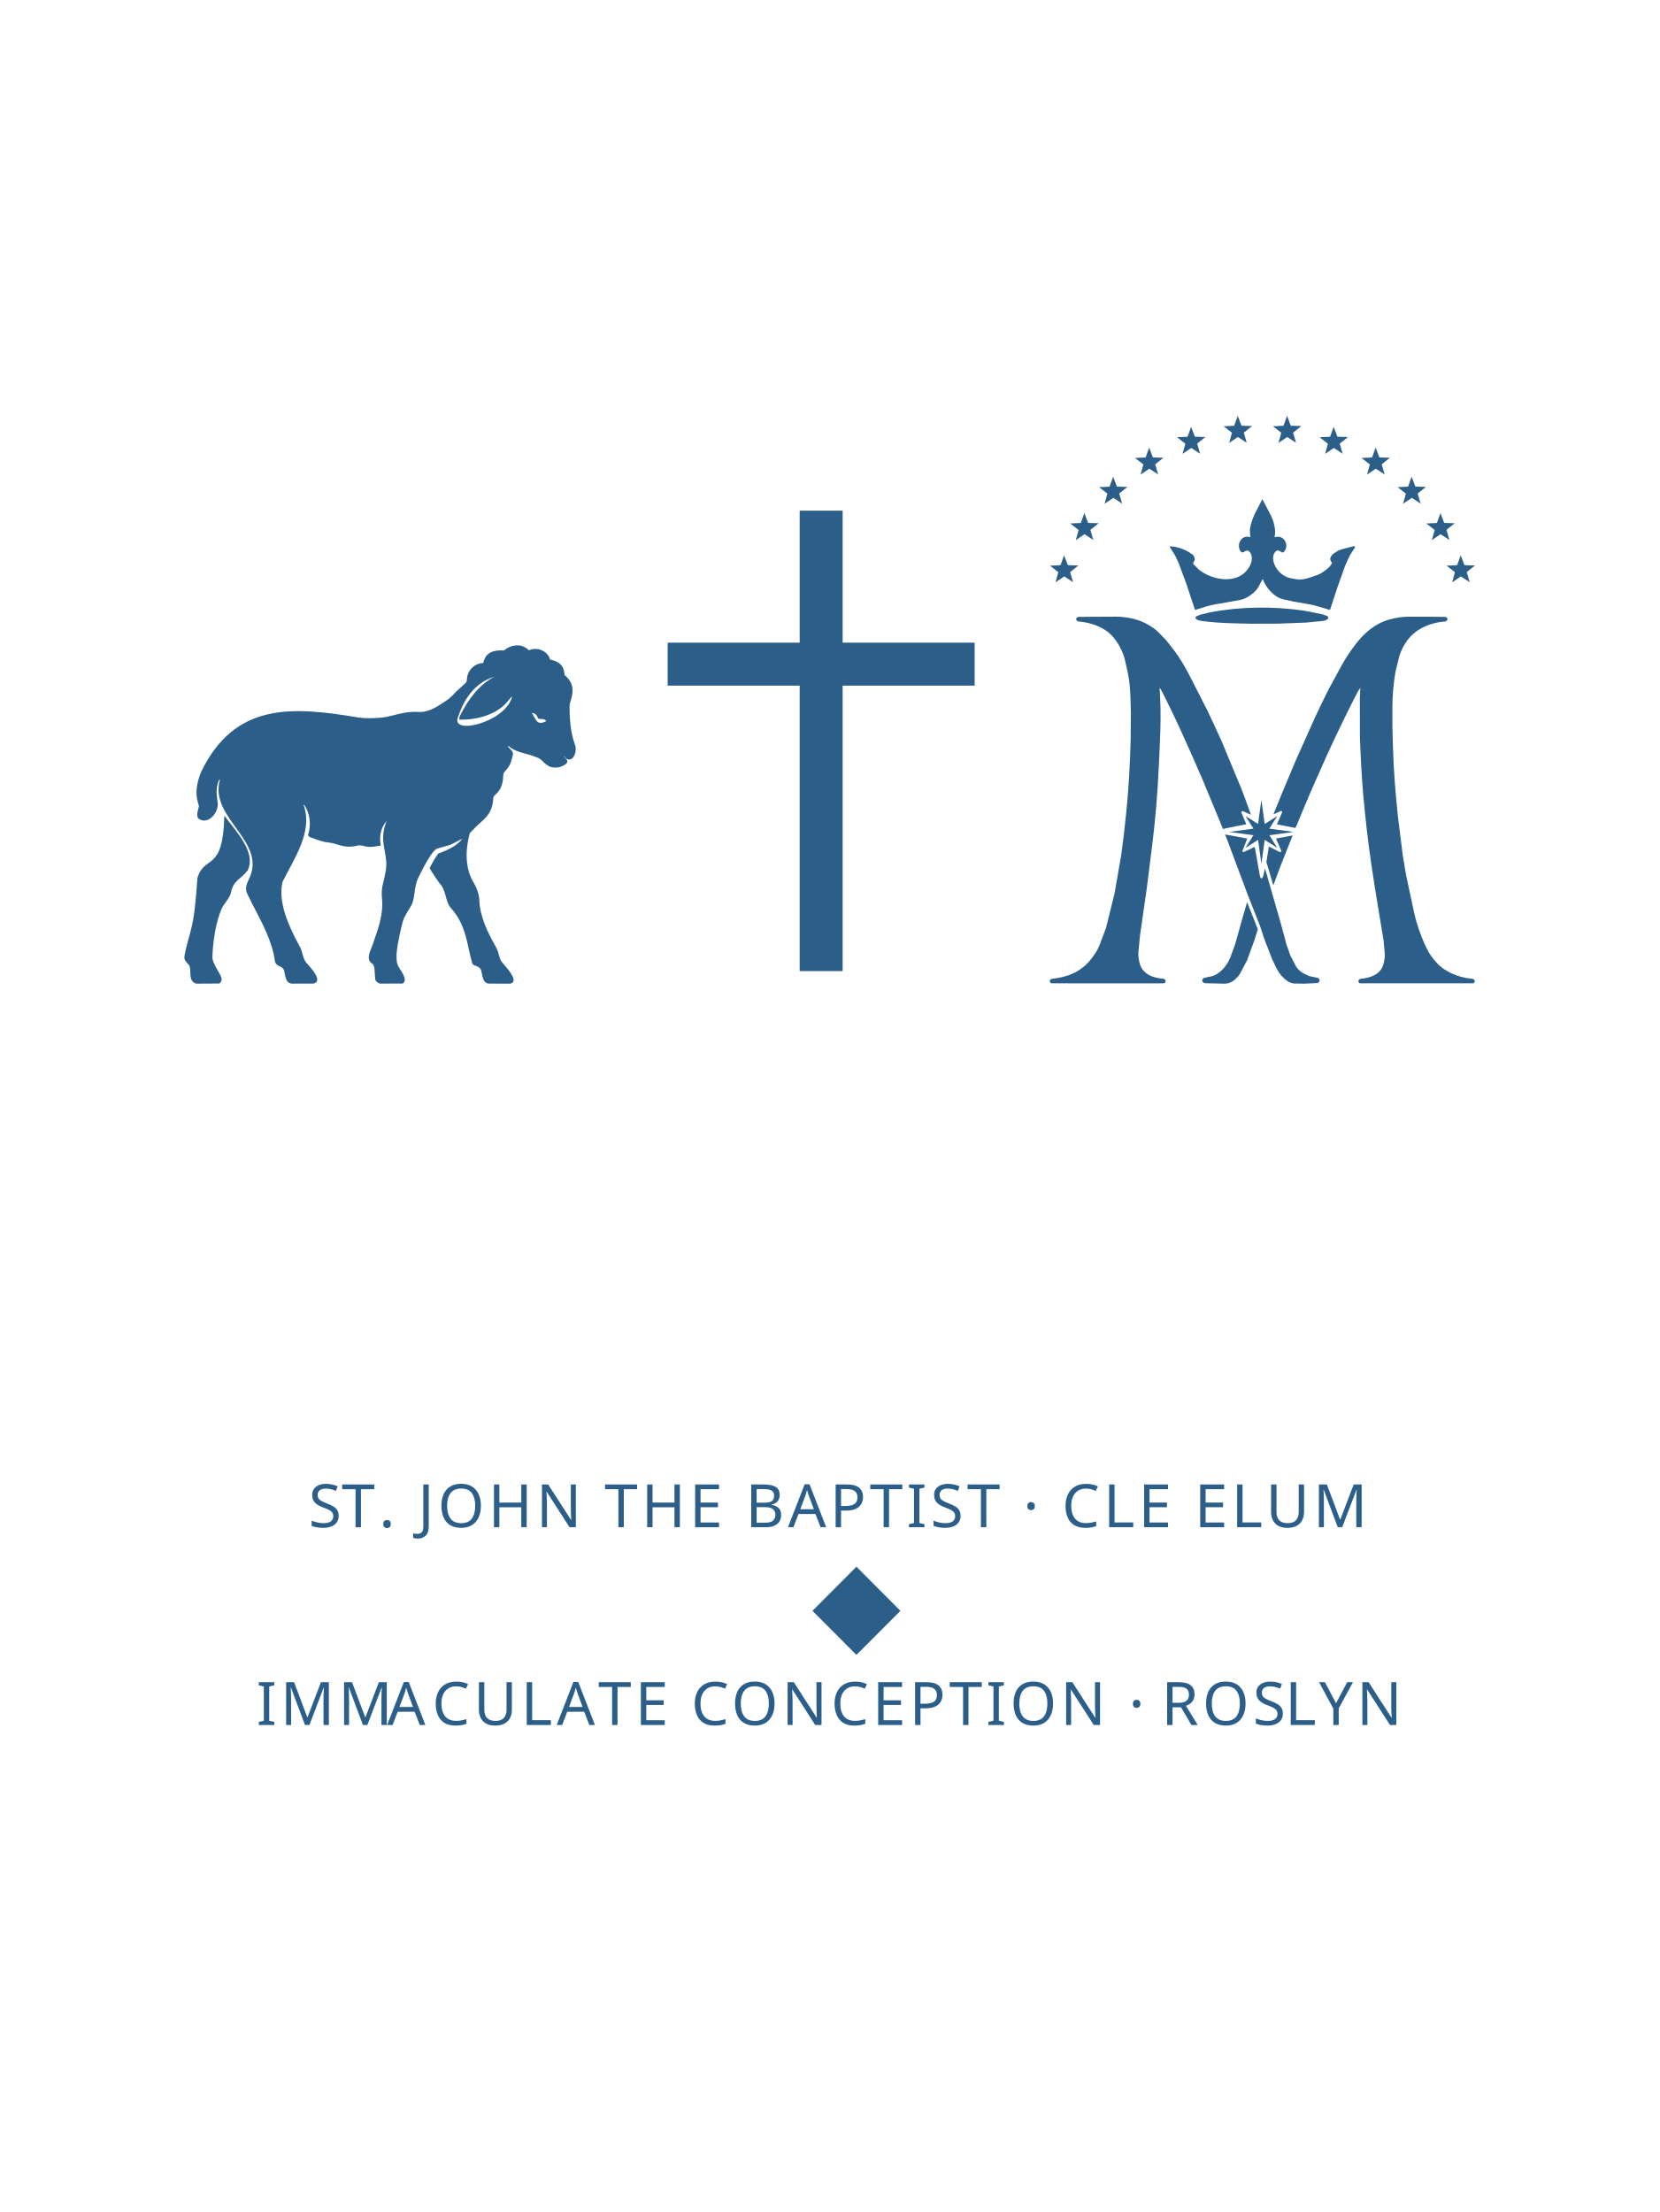
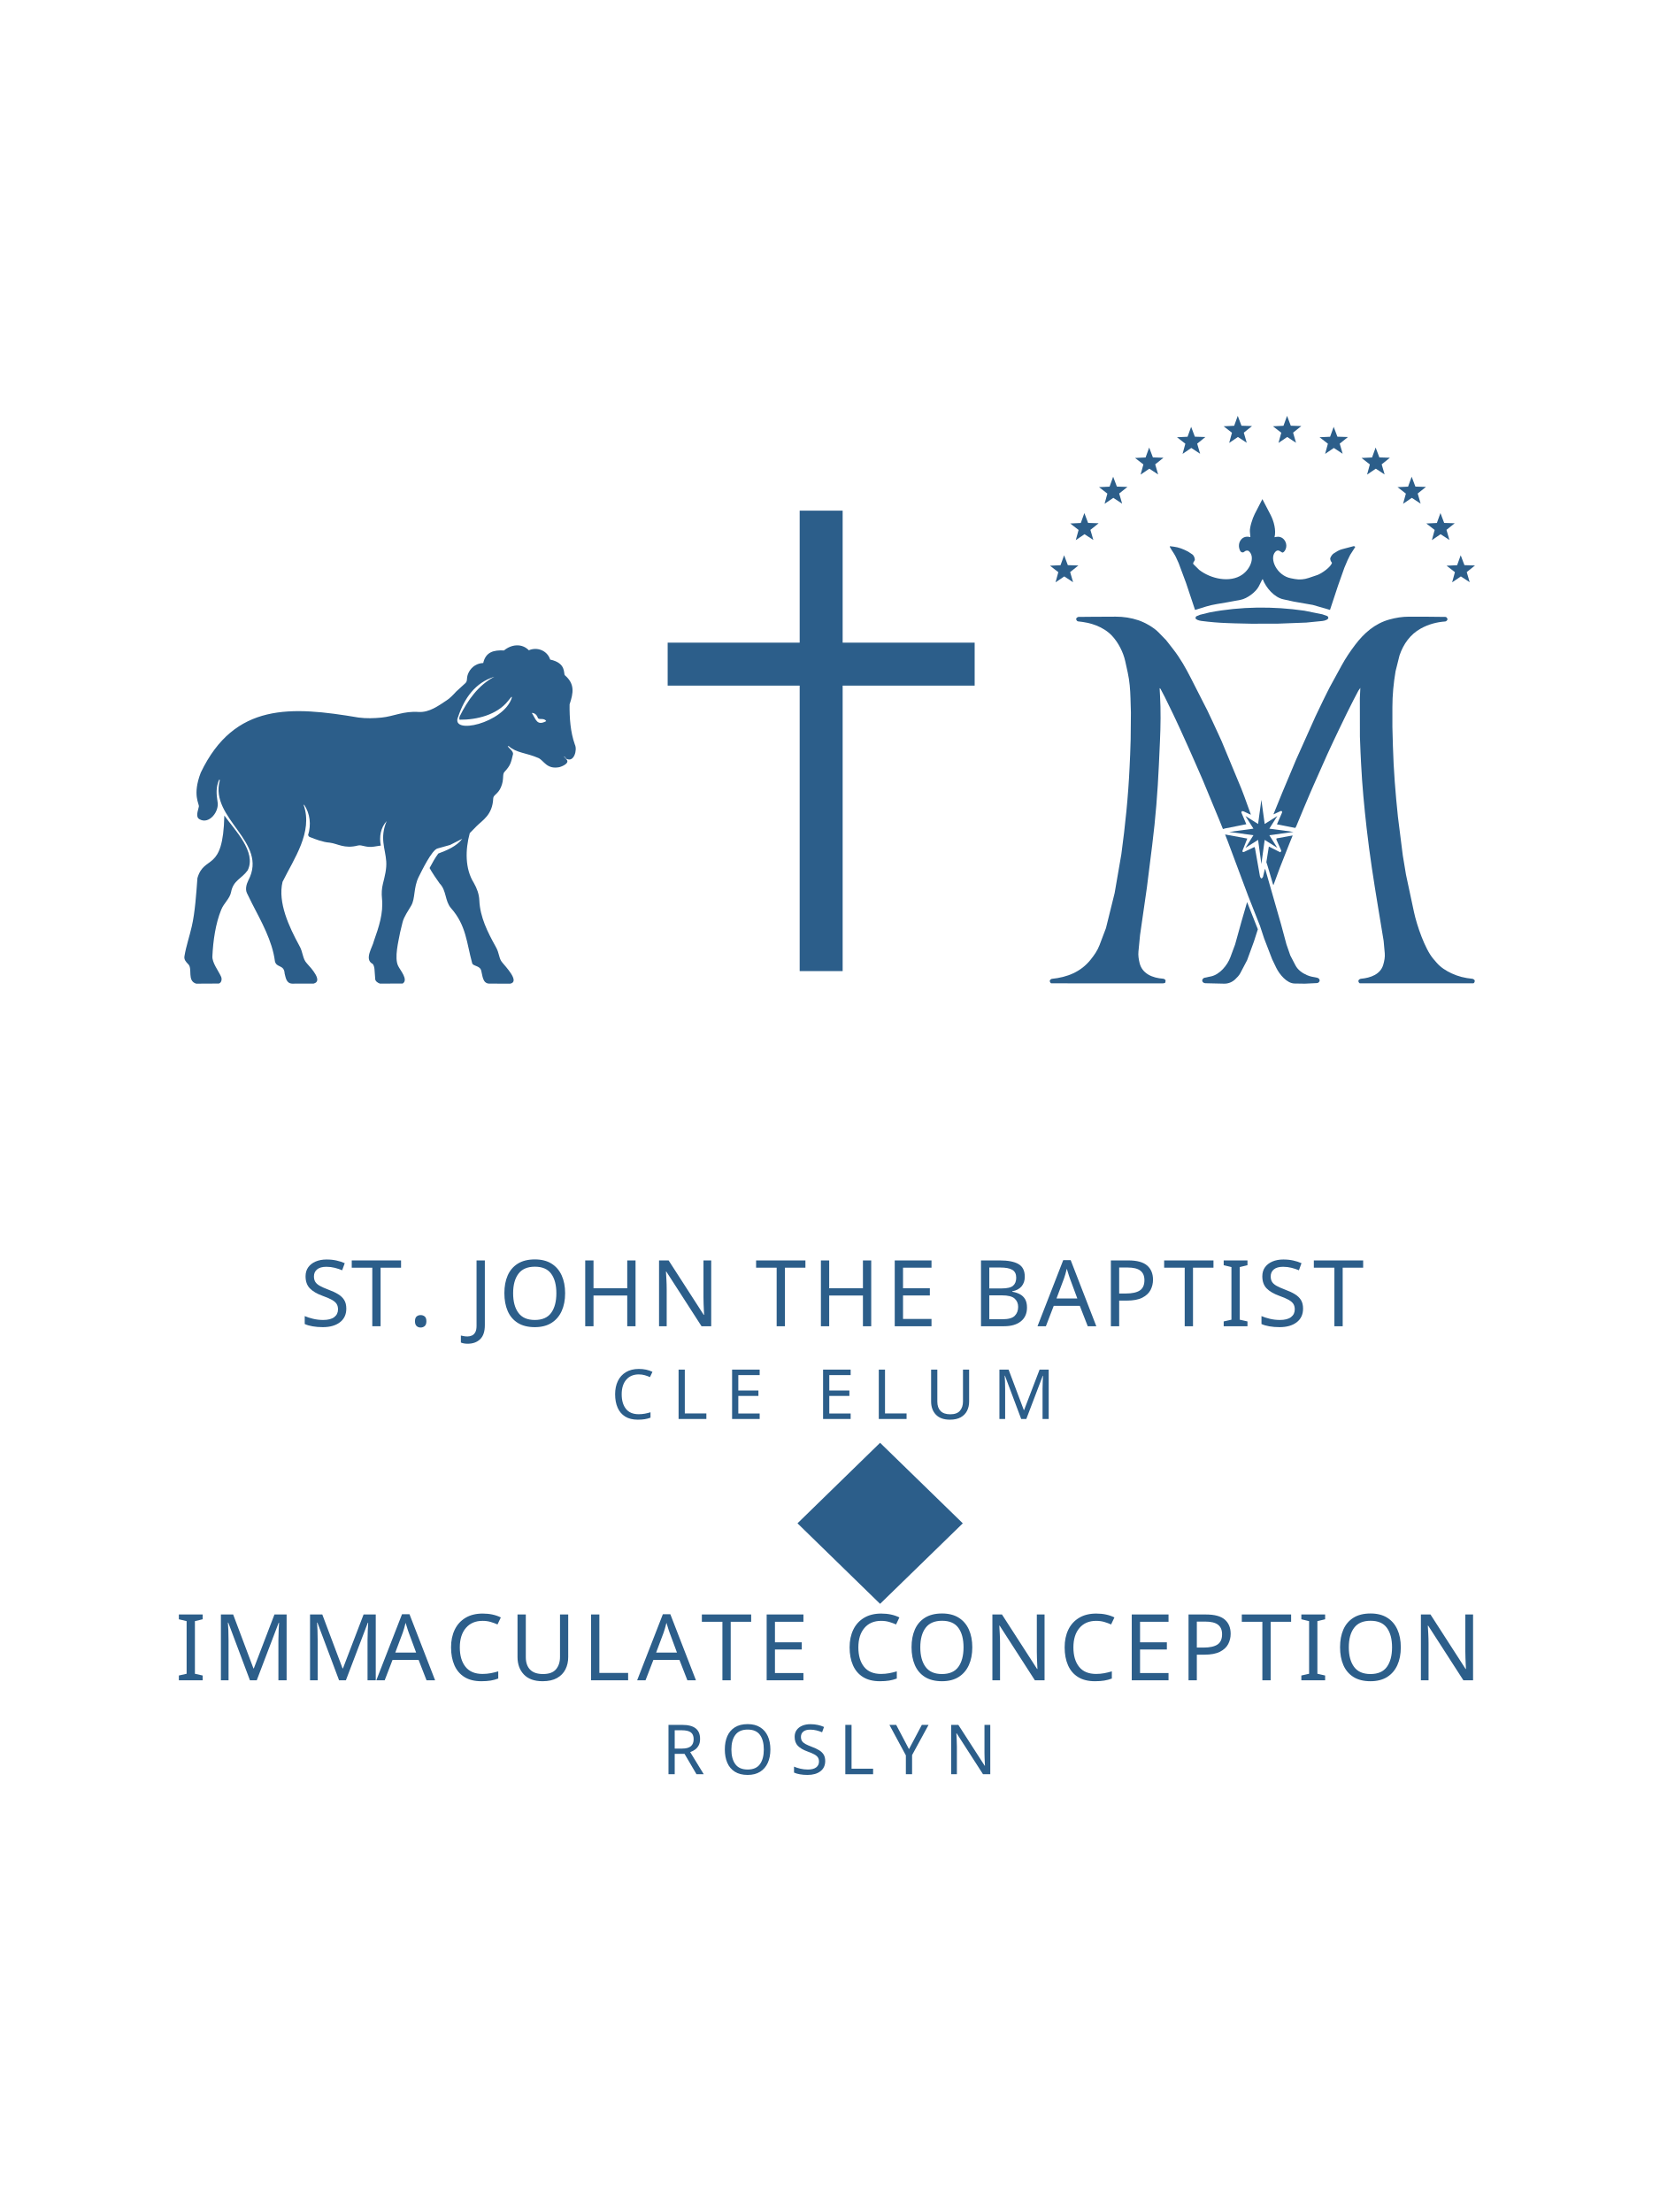
<svg xmlns="http://www.w3.org/2000/svg" id="AB5-stacked-lockup" viewBox="0 0 1800 2400">
  <g id="stacked-mono-navy">
    <g id="icon-group">
      <g id="lockup-m">
        <g id="crown-stars-accent">
          <path d="M1365.62,636.27c-3.01,6-12.55,13.2-19.69,14.53l-13.74,2.55c-8.02,1.49-15.92,2.35-23.65,4.72l-12.01,3.7-9.75-29.21-8.02-21.54-2.94-6.43c-2.46-5.37-8.3-12.15-6.32-11.92l3.79.45c5.62.66,10.68,2.74,15.66,5.35l4.65,3.07c1.41.93,2.56,3.53,2.68,5.36.13,1.98-2.95,3.8-1.37,5.37l6.14,6.06c12.74,9.86,33.44,14.27,46.59,5.2,9.59-6.62,14.21-20.08,6.95-25.78-.7-.55-2.77-.42-3.48.07l-1.99,1.37c-.77.53-2.8-.07-3.38-1.1-2.41-4.29-2.18-9.45,1.12-13.06,2.5-2.74,6.22-3.22,9.69-2.29l-.52-6.05c-.37-4.33,2.81-14.28,5.22-18.97l8.33-16.18,8.82,16.94c3.72,7.14,6.25,16.98,4.34,24.4l2.27-.39c5.04-.87,9.1,2.56,10.27,7.36,1.32,5.45-2.57,10.23-4.19,9.64-1.66-.61-4.3-4.19-7.48-.76-6.86,7.43,1.63,25.74,16.85,28.67l4.32.83c4.97.96,10.19.47,14.98-1.15l9.52-3.22c4.42-1.49,15.02-8.88,15.8-13.33-1.04-.97-2.42-3.6-1.7-5.33.76-1.84,2.06-3.72,3.61-4.74,2.85-1.87,5.67-3.69,8.91-4.54l12.58-3.32c.52-.14,2.09.49,1.75,1.01l-5.36,8.34-2.91,5.93-3.43,8.12-6.84,19.29-8.76,26.47-18.59-5.41-20.72-3.62-11.42-2.5c-9.57-2.09-18.71-12.32-22.28-21.93l-.77.98-3.51,7Z" fill="#2c5e8a" />
          <path d="M1386.34,676.65l-28.7.07-17.99-.4-8.26-.29c-9.49-.33-18.54-1.11-28-2.33-2.91-.38-6.14-1.52-6.36-2.99-.07-.5.44-1.83.92-2.03l4.01-1.67,10.33-2.53c33.61-6.49,69.01-6.81,102.88-1.87l19.45,3.91,5.45,1.94c.4.14,1.04,1.35,1.07,1.77.13,1.77-3.37,3.23-6.5,3.54l-17.46,1.72-30.84,1.17Z" fill="#2c5e8a" />
          <polygon points="1385.78 919.92 1372.07 911.26 1368.49 937.47 1364.92 911.26 1351.21 919.92 1359.87 906.21 1333.66 902.64 1359.87 899.07 1351.21 885.36 1364.92 894.01 1368.49 867.81 1372.07 894.01 1385.78 885.36 1377.12 899.07 1403.32 902.64 1377.12 906.21 1385.78 919.92" fill="#2c5e8a" />
          <g id="Stars">
            <polygon id="Left_Star" data-name="Left Star" points="1164.21 631.69 1154.64 625.41 1145.17 631.84 1148.19 620.8 1139.15 613.78 1150.58 613.24 1154.46 602.47 1158.51 613.18 1169.95 613.54 1161.02 620.7 1164.21 631.69" fill="#2c5e8a" />
            <polygon points="1186.19 585.88 1176.62 579.6 1167.15 586.03 1170.18 574.99 1161.13 567.97 1172.57 567.43 1176.45 556.66 1180.49 567.37 1191.94 567.73 1183 574.89 1186.19 585.88" fill="#2c5e8a" />
            <polygon points="1217.42 546.45 1207.85 540.17 1198.38 546.6 1201.4 535.56 1192.36 528.54 1203.8 528 1207.68 517.23 1211.72 527.94 1223.16 528.3 1214.23 535.46 1217.42 546.45" fill="#2c5e8a" />
            <polygon points="1256.49 514.8 1246.93 508.51 1237.46 514.95 1240.48 503.9 1231.44 496.88 1242.87 496.35 1246.75 485.58 1250.8 496.29 1262.24 496.65 1253.3 503.81 1256.49 514.8" fill="#2c5e8a" />
            <polygon points="1302.02 492.32 1292.45 486.03 1282.98 492.47 1286 481.42 1276.96 474.4 1288.4 473.87 1292.28 463.1 1296.32 473.81 1307.76 474.17 1298.83 481.33 1302.02 492.32" fill="#2c5e8a" />
            <polygon points="1352.6 480.41 1343.03 474.13 1333.56 480.56 1336.58 469.52 1327.54 462.5 1338.97 461.96 1342.86 451.19 1346.9 461.9 1358.34 462.26 1349.41 469.42 1352.6 480.41" fill="#2c5e8a" />
            <polygon points="1406.09 480.41 1396.53 474.13 1387.05 480.56 1390.08 469.52 1381.03 462.5 1392.47 461.96 1396.35 451.19 1400.4 461.9 1411.84 462.26 1402.9 469.42 1406.09 480.41" fill="#2c5e8a" />
            <polygon points="1456.67 492.32 1447.1 486.03 1437.63 492.47 1440.66 481.42 1431.61 474.4 1443.05 473.87 1446.93 463.1 1450.97 473.81 1462.42 474.17 1453.48 481.33 1456.67 492.32" fill="#2c5e8a" />
            <polygon points="1502.2 514.8 1492.63 508.51 1483.16 514.95 1486.18 503.9 1477.14 496.88 1488.57 496.35 1492.45 485.58 1496.5 496.29 1507.94 496.65 1499.01 503.81 1502.2 514.8" fill="#2c5e8a" />
            <polygon points="1541.27 546.45 1531.7 540.17 1522.23 546.6 1525.26 535.56 1516.21 528.54 1527.65 528 1531.53 517.23 1535.57 527.94 1547.02 528.3 1538.08 535.46 1541.27 546.45" fill="#2c5e8a" />
            <polygon points="1572.5 585.88 1562.93 579.6 1553.46 586.03 1556.48 574.99 1547.44 567.97 1558.88 567.43 1562.76 556.66 1566.8 567.37 1578.25 567.73 1569.31 574.89 1572.5 585.88" fill="#2c5e8a" />
            <polygon id="Right_Star" data-name="Right Star" points="1594.48 631.69 1584.92 625.41 1575.45 631.84 1578.47 620.8 1569.43 613.78 1580.86 613.24 1584.74 602.47 1588.79 613.18 1600.23 613.54 1591.29 620.7 1594.48 631.69" fill="#2c5e8a" />
          </g>
        </g>
        <g id="m-letterform">
          <g>
            <path d="M1476.67,828.68l-.6-12-.68-17.43-.07-41.69.53-11.21-2.13,3.07-5.41,10.3-7,13.92-9.06,18.75-5.22,10.98-2.97,6.35-4.05,8.74-14.96,33.67-4.05,9.32-6.39,15.09-8.35,20.1c-.18.43-.84,1.49-.98,1.67l-7.26-1.43-12.65-2.49,5.47-12.58c.15-.35.21-1.51-.06-1.6l-1.07-.35-8.15,3.72,9.41-23.17,15.09-35.97,21.14-47.19,8.47-17.67,4.22-8.5,2.75-5.43,12.91-23.64c4.35-7.96,9.24-15.2,14.7-22.41,9.67-12.75,21.4-23.05,36.98-27.4,7.01-1.96,14.06-3.11,21.31-3.11h15.88s23.9.26,23.9.26c.95,0,2.12,1.65,2.09,2.6-.03.85-1.34,2.26-2.35,2.33-9.56.69-18.35,3.08-26.66,7.69-11.46,6.36-18.82,16.79-23.04,29.14l-4.29,17.18c-2.2,13-3.44,25.81-3.44,39.06v21.47s.57,20.96.57,20.96c.72,25.76,2.75,50.83,5.44,76.49l5.26,41.74,3.47,20.92,8.66,40.55c3.07,14.37,11.89,40.27,21.04,50.91l3.5,4.07c4.4,5.12,10.07,8.72,16.21,11.6,7.16,3.36,14.5,5.14,22.49,5.89,1.05.1,2.24.97,2.62,1.74.39.79-.33,3.2-1.59,3.2h-122.82c-1.01,0-1.95-2.04-1.75-2.78.27-1.03,1.47-2.04,2.76-2.16,10.64-1,21.2-4.84,24.22-15.21,1.17-4.01,2.02-8.3,1.63-12.52l-1.22-13.42-6.03-36.53c-4.73-28.65-9.14-56.73-12.4-85.58-2.64-23.37-4.83-46.2-6.02-70.03Z" fill="#2c5e8a" />
            <path d="M1375.53,940.51l-1.63-5.05,2.69-16.93,12.21,6.1c.67.33,1.54-1.74,1.15-1.98l-5.27-11.94.28-1.06,13.27-2.41,4.22-.77-3.43,8.48-10.49,26.54-6.42,17.41-.43,1.18c-.09.23-.54-.46-.63-.76l-2.39-8.14-3.14-10.65Z" fill="#2c5e8a" />
            <path d="M1258.08,746.62l.42,7.47c.96,16.9.7,33.45-.06,50.38l-1.16,25.64c-1.31,29.16-3.6,57.74-7.22,86.68l-5.82,46.45-7.37,51.22-1.76,18.04c-.4,4.09.27,8.24,1.2,12.18,2.78,11.75,13.88,16.4,25.69,17.22.93.07,2.62,1.12,2.58,1.96s-.15,1.69-.29,2.13c-.18.55-1.61.94-2.48.94l-121.1-.02c-1.06,0-1.94-2.01-1.8-2.79s1.31-1.98,2.28-2.08c16.8-1.74,31.37-7.53,41.96-20.71,3.93-4.89,7.49-9.94,9.71-15.81l7.01-18.51,9.43-38.1,7.26-42.06c4.29-31.55,7.48-62.66,8.94-94.42l.64-14.02.53-16.24.27-28.98-.46-15.69c-.27-9.42-.97-18.59-2.98-27.76l-2.71-12.34c-2.11-9.62-7.47-20.22-14.26-27.49-4.76-5.1-10.68-8.69-17.13-11.27-6.52-2.61-12.97-3.72-20.04-4.48-.85-.09-1.96-1.88-1.83-2.72.15-.94,1.6-2.09,2.61-2.1l15.2-.14,25.16-.12c8.42-.04,16.61,1.26,24.6,3.91,7.12,2.37,16.72,7.87,21.72,13.02l8.29,8.52,7.65,9.8c7.6,9.73,13.54,20.22,19.17,31.28l17.98,35.29,5.59,11.85,6.05,13.09,3.83,8.41,21.26,51.17,3.24,8.44,7.25,20.04-1.73-.66-6.18-2.9c-.35-.16-1.24-.29-1.55-.3-.41,0-1.02,1.24-.86,1.63l4.87,11.5.46,1.1s-.47.09-.89.17l-10.53,2.11-11.24,2.22-2.7.72-3.77-9.38-18.14-43.82-7.78-17.82-8-18.1-9.23-20.36-2.95-6.37-4.26-9.06-8.96-18.37-4.61-8.79c-.09-.17-1.15-.92-1.03-.81Z" fill="#2c5e8a" />
          </g>
          <g>
            <path d="M1431.67,1063.43c-.77-3.99-6.03-2.06-13.71-5.41-5.19-2.26-9.92-5.68-12.53-10.68l-5.56-10.69-4.19-12.05-5.79-21.52-17.16-59.9c-.13-.07-.36-.18-.5-.25l-1.97,8.44c-.12.51-1.28,1.82-1.71,1.74-.66-.12-1.5-1.64-1.63-2.4l-3.92-22.3-1.37-7.78c-.07-.38-.57-1.57-.66-1.66l-11.37,5.41c-.38.18-1.57,0-1.61-.31-.03-.21-.03-1,.1-1.32l5.1-12.92-24.07-4.45,2.84,7.27,22.57,60.4h.02s12.11,30.7,12.11,30.7c.11-.01.16-.01.07.03l4.71,14.32,8.72,22.64,4.32,9.02c3.57,7.45,11.67,17.21,19.92,17.34l11.24.17,13.36-.64c1.42-.07,2.96-1.75,2.68-3.19Z" fill="#2c5e8a" />
            <path d="M1372.23,942.94h0c-.17-.09-.12-.06,0,0Z" fill="#2c5e8a" />
          </g>
          <path d="M1363.57,1005.51h0s-10.56-26.77-10.56-26.77l-6.22,21.47-6.8,24.5-5.18,13.97c-3.23,8.72-11.63,18.77-21.01,20.71l-6.79,1.4c-1.52.31-2.84,1.82-2.71,3.28.14,1.52,1.71,2.69,3.41,2.73l20.37.47c4.52.1,8.83-1.69,12.02-4.76,2.09-2.01,4.2-4.11,5.54-6.67l7.39-14.08,7.43-20.36,4.21-13.15-1.08-2.74Z" fill="#2c5e8a" />
        </g>
      </g>
      <g id="lockup-lamb">
        <path d="M550.85,809.82c1.54,2.14,6.33,5.48,5.72,8.46-2.21,9.06-2.51,12-9.26,19.21-2.66,2.84-.06,7.93-3.89,16.77-3.24,7.47-8.16,8.14-8.31,11.91-.76,18.24-11.82,23.82-18.26,30.4l-7.2,7.37c-4.97,18.17-5.19,38.71,4.4,53.99,3.43,6.08,5.69,12.07,6,19.1.77,18.03,9.05,34.46,17.64,49.92,4.47,7.72,3.24,12.83,7.3,17.42,3.12,4.04,19.5,20.69,8.57,22.91,0,0-23.06-.08-23.06-.08-7.03-.35-7-9.12-8.41-14.01-1.32-5.68-8.99-4.76-9.82-8.15-6.09-22.04-6.33-40.98-23.03-59.8-6.68-7.78-4.75-19.08-12.2-26.61-2.95-4-8.64-12.47-10.99-16.84,3.07-5.68,5.71-10.6,9.44-15.69,9.31-3.51,19.9-7.82,26.03-16.03l-13.21,6.69-13.55,3.81c-6.21,1.39-17.32,24.55-20.48,30.8-5.92,11.92-3.53,23.56-8.25,31.37-3.19,5.56-7.72,11.69-9.29,17.96,0,0-2.62,10.78-2.62,10.78-1.77,9.7-6.56,27.77-2.13,36.62,2.16,4.53,11.36,14.92,4.9,19.02l-24.68.09c-2.12-.64-4.96-2.54-5.12-4.76l-.82-11.1c-.12-1.6-.87-4.79-2.12-5.62-9.26-4.91.03-17.97,1.49-24.75,5.37-15.27,10.43-29.89,8.77-46.33-.55-5.4-.28-10.56,1.04-15.84,1.97-7.92,4.16-16.03,3.59-24.24-.95-13.82-7.35-25.38.48-43.72-6.56,7.22-8.29,17-6.37,26.59l-7.53,1.16c-8.91,1.37-12.87-2.38-17.38-1.21-14.65,3.81-21.75-2.04-30.59-3.13-7.29-.5-15.1-3.55-21.85-6.2-.59-.22-1.47-1.6-1.54-2,3.51-11.37,2.15-23.22-4.28-32.94l-.54.33c10.29,29.3-10.48,58.11-22.9,83.32-5.41,22.39,7.26,49.2,18.05,69,4.52,7.77,3.36,14.28,8.45,19.61,4.91,5.34,17.54,19.24,7.23,21.79,0,0-23.24.07-23.24.07-6.39-.25-7-6.29-8.23-10.97-.54-10-8.82-5.88-10.54-13.32-2.8-22.16-14.86-43.26-24.87-62.8,0,0-5.43-11.06-5.43-11.06-2.13-4.35-.57-9.78,1.51-14,21.94-41.73-42.23-66.66-31.06-108.17-.02-1.37-.38-1.6-1-.23-3.19,7.78-2.67,14.89-1.45,22.82,2.43,10.64-8.96,25.33-19.35,19.43-4.99-2.55-1.55-9.81-.88-13.74.71-3.03-7.38-12.31,2.11-36.96,36.52-76.23,98.38-72,171.2-59.71,8.26,1.08,16.49.85,24.79.05,13.15-1.27,23.97-7.33,40.58-6.09,11.36.58,21.14-6.63,30.15-12.6,2.87-1.58,8.13-7.02,10.31-9.5,0,0,10.04-9.2,10.04-9.2,3-2.75.32-5.81,3.97-12.35,3.23-5.78,8.8-9.2,15.38-9.49,2.75-12.18,11.63-14.14,22.54-13.62,7.76-6.52,19.27-8.13,26.96-.18,9.04-3.99,20.11.34,23.12,10.08,17.82,3.81,14.23,15.18,15.95,17.01,11.07,9.53,9.23,19.28,5.13,31.56-.16,14.6.8,29.75,5.69,43.56,2.95,5.88-.98,19.55-8.68,15.64l-.96.11c5.11,4.06-3.6,7.94-7.24,8.87-13.51,2.62-16.61-7.07-22.53-9.9-13.25-5.82-23.93-5.38-32.39-13l-1,.28ZM551.01,760.73c-11.85,14.83-33.79,20.36-52.23,20.14-.78.05-.46-2.89-.03-3.66,8.68-17.45,20.05-33.68,37.63-42.97-20.72,6.37-32.63,23.38-39.25,43.27-9.49,20.59,49.48,7.2,58.18-20.55l-.29-1.12-4.01,4.9ZM583.45,778.74c-.98-3.11-3.55-5.33-6.48-5.19,4.62,7.13,5.46,14.29,15.62,8.88-2.26-4.1-8.24-.83-9.14-3.69ZM551.19,808.65l-.86-.08.86.08ZM613.36,821.72l-1.56-1.04.8,1.45.76-.41ZM613.73,822.2l-.6.62.47.42.59-.53-.45-.51Z" fill="#2c5e8a" />
        <path d="M239.71,1059.39c1.3,2.42.9,6.75-2.24,7.74l-24.62.13c-10.17-3.03-3.68-16.26-8.59-21.08-2.46-2.41-4.85-5.19-4.13-8.72,1.75-10.84,5.48-21.45,7.88-32.11,3.58-15.11,5.02-36.91,6.17-52.58,7.53-26.12,27.93-5.16,29.2-67.94,11.15,15.69,35.25,39.53,25.31,59.51-6.51,9.16-15.5,10.57-17.99,23.54-1.36,7.08-7.71,11.87-10.64,19.01-6.22,15.16-8.86,33.91-9.63,50.57-.46,6.99,6.57,15.86,9.28,21.93Z" fill="#2c5e8a" />
      </g>
      <polygon id="lockup-cross" points="1057.42 697.27 914.2 697.27 914.2 554.05 867.58 554.05 867.58 697.27 724.36 697.27 724.36 743.89 867.58 743.89 867.58 1053.63 914.2 1053.63 914.2 743.89 1057.42 743.89 1057.42 697.27" fill="#2c5e8a" />
    </g>
    <g id="text-block">
-       <text transform="translate(334.8008 1657.047)" fill="#2c5e8a" font-family="CormorantSC-Regular, 'Cormorant SC'" font-size="65">
-         <tspan x="0" y="0" letter-spacing=".06em">S</tspan>
-         <tspan x="35.81" y="0" letter-spacing="0em">T</tspan>
-         <tspan x="76.37" y="0" letter-spacing=".06em">. JOHN THE BAPTIST · CLE ELUM</tspan>
-       </text>
-       <text transform="translate(881.126 1780.203)" fill="#2c5e8a" font-family="CormorantSC-Regular, 'Cormorant SC'" font-size="125" letter-spacing=".06em">
+       <g>
+         <text transform="translate(717.9765 1925.023)" fill="#2c5e8a" font-family="CormorantSC-Regular, 'Cormorant SC'" font-size="75">
+           <tspan x="0" y="0" letter-spacing=".18em">R</tspan>
+           <tspan x="63.82" y="0" letter-spacing=".23em">OS</tspan>
+           <tspan x="191.85" y="0" letter-spacing=".2em">L</tspan>
+           <tspan x="246.97" y="0" letter-spacing=".23em">YN</tspan>
+         </text>
+         <text transform="translate(190.0587 1823.11)" fill="#2c5e8a" font-family="CormorantSC-Regular, 'Cormorant SC'" font-size="100">
+           <tspan x="0" y="0" letter-spacing=".06em">IMM</tspan>
+           <tspan x="218.2" y="0" letter-spacing=".05em">A</tspan>
+           <tspan x="293.2" y="0" letter-spacing=".06em">CUL</tspan>
+           <tspan x="501.19" y="0" letter-spacing="0em">A</tspan>
+           <tspan x="570.4" y="0" letter-spacing=".06em">TE CONCEPTION</tspan>
+         </text>
+       </g>
+       <text transform="translate(864.5154 1712.071) scale(1.0298 1)" fill="#2c5e8a" font-family="CormorantSC-Regular, 'Cormorant SC'" font-size="228.21" letter-spacing=".06em">
        <tspan x="0" y="0">◆</tspan>
      </text>
-       <text transform="translate(278.1853 1871.589)" fill="#2c5e8a" font-family="CormorantSC-Regular, 'Cormorant SC'" font-size="65">
-         <tspan x="0" y="0" letter-spacing=".06em">IMM</tspan>
-         <tspan x="141.83" y="0" letter-spacing=".05em">A</tspan>
-         <tspan x="190.58" y="0" letter-spacing=".06em">CUL</tspan>
-         <tspan x="325.78" y="0" letter-spacing="0em">A</tspan>
-         <tspan x="370.76" y="0" letter-spacing=".06em">TE CONCEPTION · </tspan>
-         <tspan x="981.75" y="0" letter-spacing=".01em">R</tspan>
-         <tspan x="1026.34" y="0" letter-spacing=".06em">OS</tspan>
-         <tspan x="1115.84" y="0" letter-spacing=".04em">L</tspan>
-         <tspan x="1152.89" y="0" letter-spacing=".06em">YN</tspan>
-       </text>
+       <g>
+         <text transform="translate(662.778 1539.587)" fill="#2c5e8a" font-family="CormorantSC-Regular, 'Cormorant SC'" font-size="75" letter-spacing=".25em">
+           <tspan x="0" y="0">CLE ELUM</tspan>
+         </text>
+         <text transform="translate(325.5081 1438.945)" fill="#2c5e8a" font-family="CormorantSC-Regular, 'Cormorant SC'" font-size="100">
+           <tspan x="0" y="0" letter-spacing=".06em">S</tspan>
+           <tspan x="55.1" y="0" letter-spacing="0em">T</tspan>
+           <tspan x="117.5" y="0" letter-spacing=".06em">. JOHN THE BAPTIST</tspan>
+         </text>
+       </g>
    </g>
  </g>
</svg>
